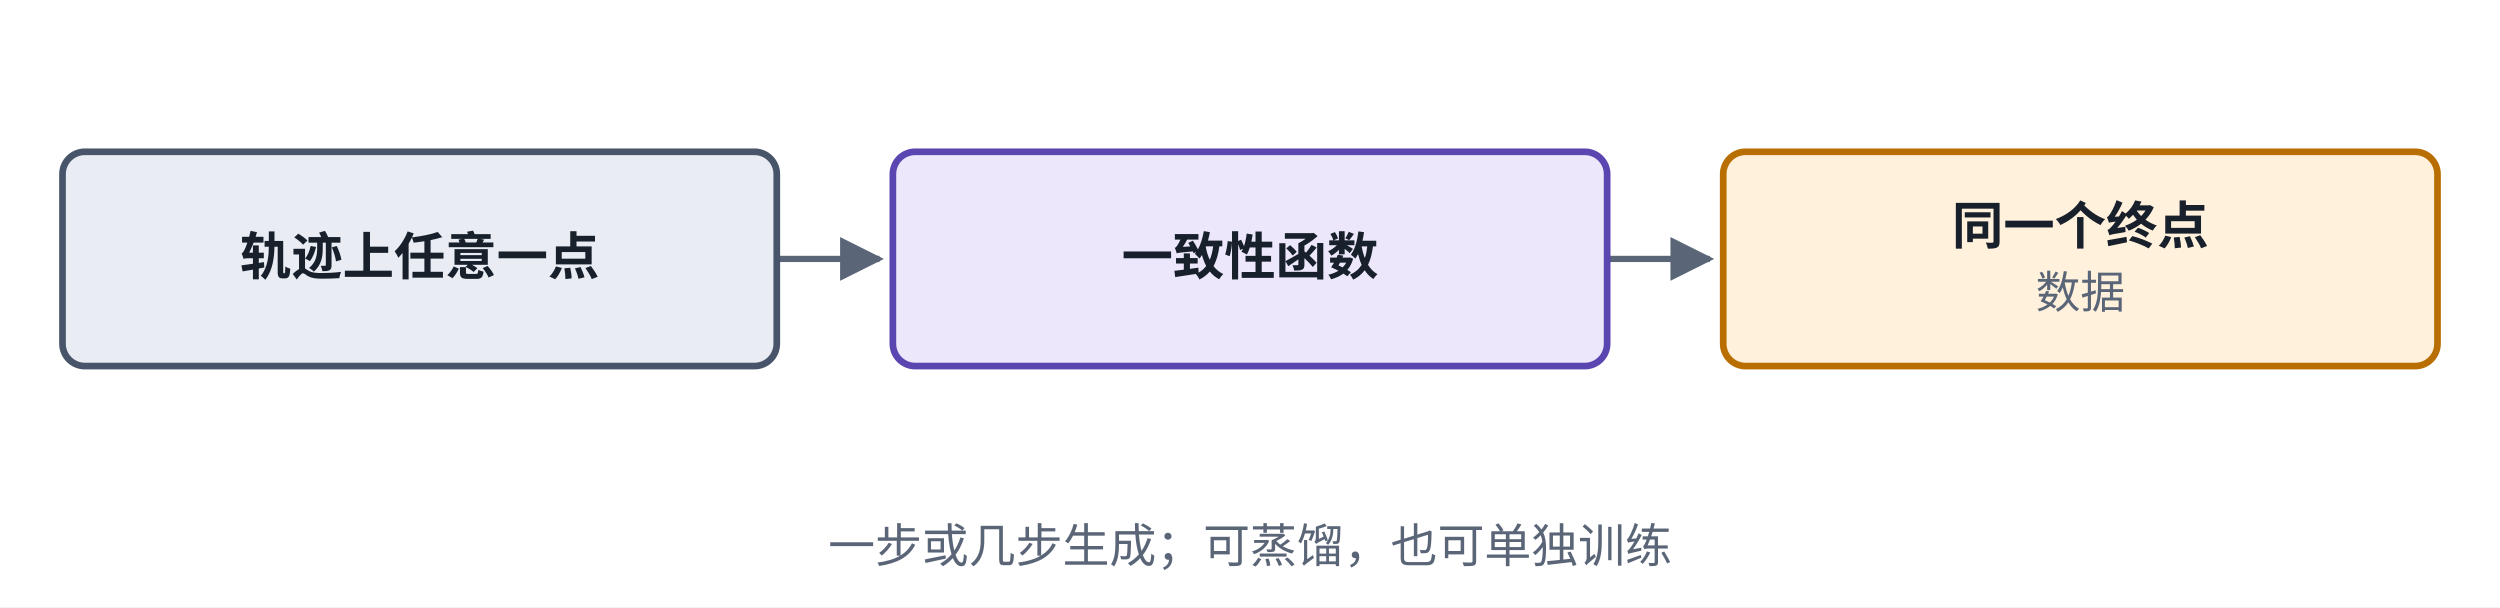
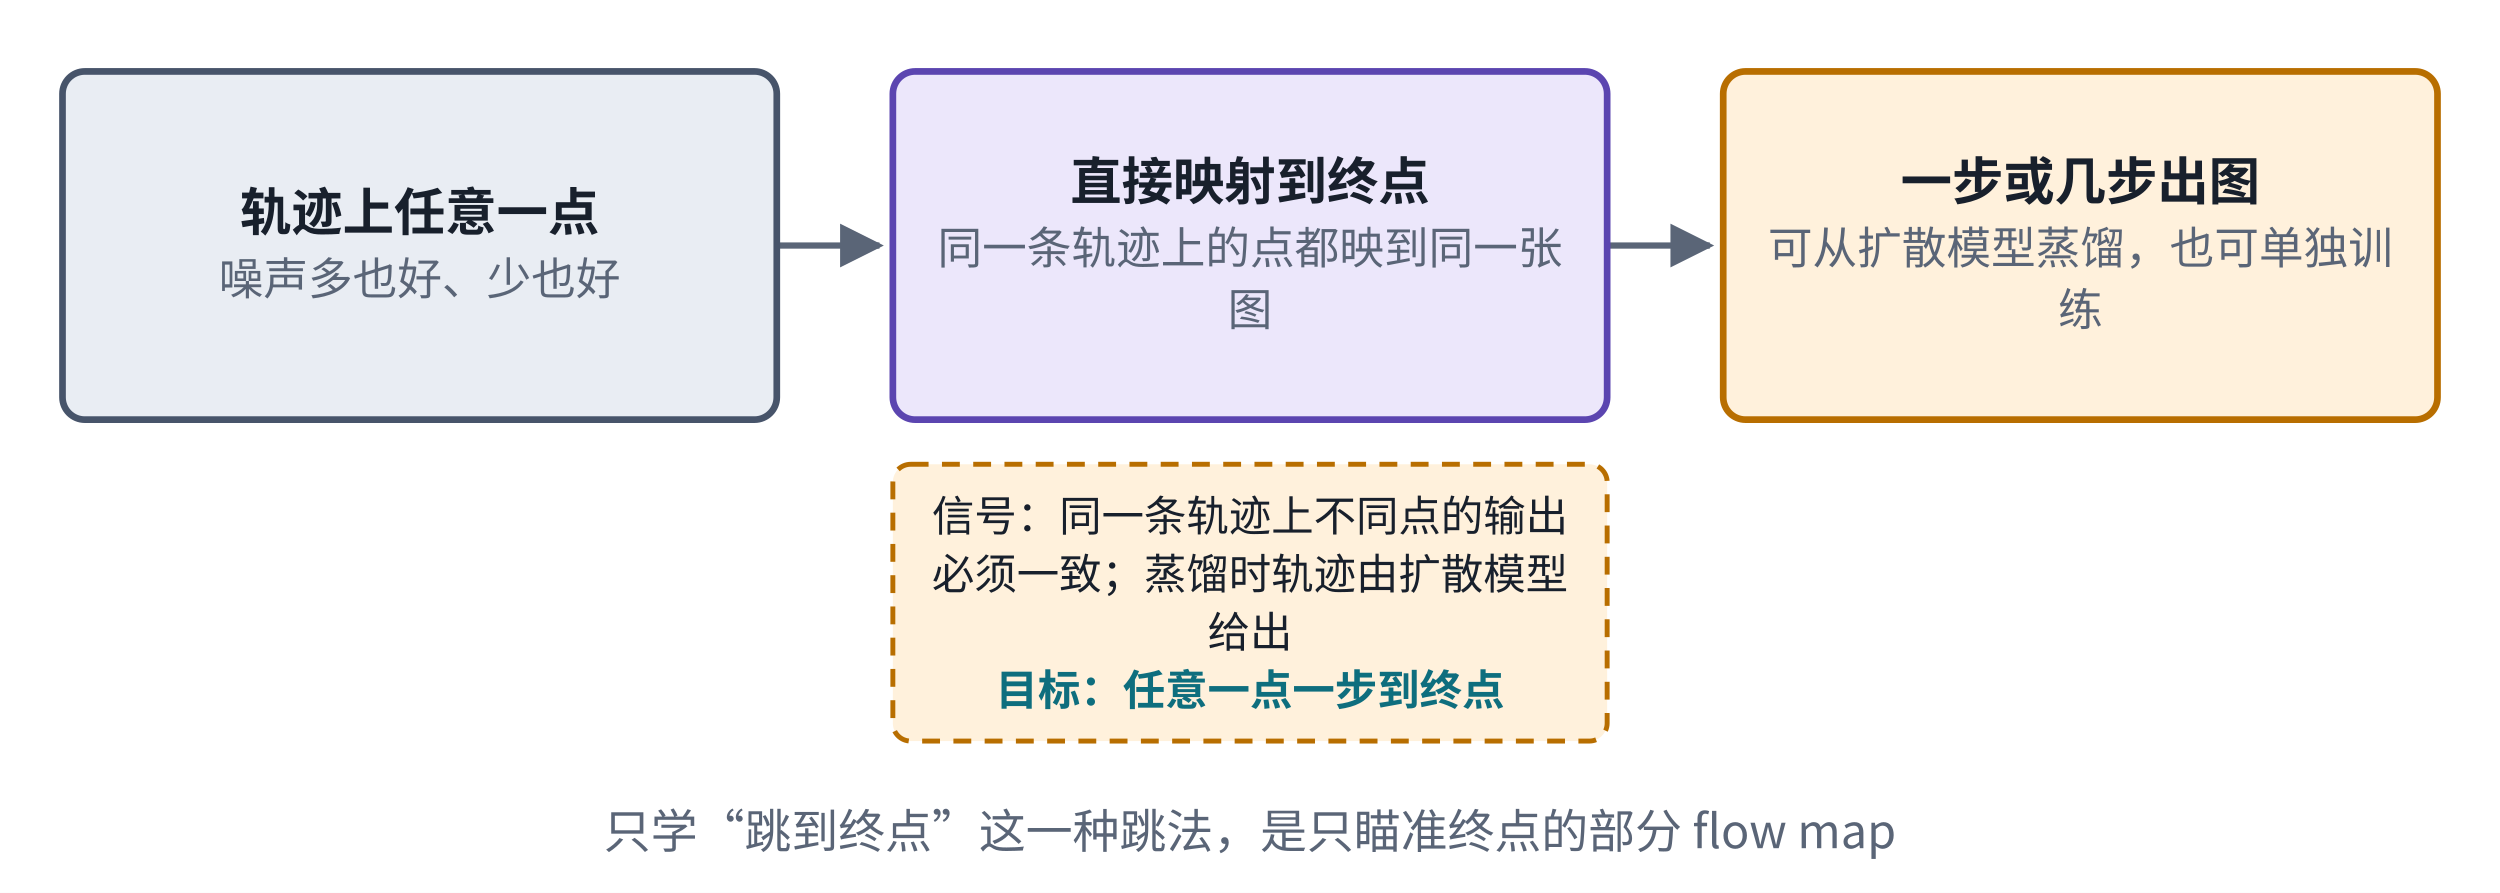
- <svg xmlns="http://www.w3.org/2000/svg" viewBox="0 0 560 136" width="560" height="136" role="img" aria-label="一致性模型结构">
+ <svg xmlns="http://www.w3.org/2000/svg" viewBox="0 0 560 200" width="560" height="200" role="img" aria-label="一致性模型结构">
  <defs>
    <marker id="ah-u16cards2" viewBox="0 0 10 10" refX="9" refY="5" markerWidth="7" markerHeight="7" orient="auto-start-reverse">
      <path d="M0,0 L10,5 L0,10 z" fill="#5A6577" />
    </marker>
  </defs>
-   <rect x="0" y="0" width="560" height="136" fill="#ffffff" />
-   <path d="M174,58 L197,58" fill="none" stroke="#5A6577" stroke-width="1.4" marker-end="url(#ah-u16cards2)" />
-   <path d="M360,58 L383,58" fill="none" stroke="#5A6577" stroke-width="1.4" marker-end="url(#ah-u16cards2)" />
-   <rect x="14" y="34" width="160" height="48" rx="5" fill="#E9EDF3" stroke="#47546A" stroke-width="1.5" />
-   <rect x="200" y="34" width="160" height="48" rx="5" fill="#ECE7FB" stroke="#5B45B0" stroke-width="1.5" />
-   <rect x="386" y="34" width="160" height="48" rx="5" fill="#FFF1DC" stroke="#B86E00" stroke-width="1.5" />
-   <text x="94" y="61.565" text-anchor="middle" font-size="11.5" font-weight="600" fill="#18202C" font-family="PingFang SC, Noto Sans CJK SC, Microsoft YaHei, sans-serif">轨迹上任意一点</text>
-   <text x="280" y="61.565" text-anchor="middle" font-size="11.5" font-weight="600" fill="#18202C" font-family="PingFang SC, Noto Sans CJK SC, Microsoft YaHei, sans-serif">一致性函数</text>
-   <text x="466" y="54.665" text-anchor="middle" font-size="11.5" font-weight="600" fill="#18202C" font-family="PingFang SC, Noto Sans CJK SC, Microsoft YaHei, sans-serif">同一个终点</text>
-   <text x="466" y="69.035" text-anchor="middle" font-size="10" font-weight="400" fill="#5A6577" font-family="PingFang SC, Noto Sans CJK SC, Microsoft YaHei, sans-serif">数据</text>
-   <text x="280" y="126" text-anchor="middle" font-size="10.5" font-weight="500" fill="#5A6577" font-family="PingFang SC, Noto Sans CJK SC, Microsoft YaHei, sans-serif">一步或几步生成；可蒸馏，也可单独训练</text>
+   <rect x="0" y="0" width="560" height="200" fill="#ffffff" />
+   <path d="M174,55 L197,55" fill="none" stroke="#5A6577" stroke-width="1.4" marker-end="url(#ah-u16cards2)" />
+   <path d="M360,55 L383,55" fill="none" stroke="#5A6577" stroke-width="1.4" marker-end="url(#ah-u16cards2)" />
+   <rect x="14" y="16" width="160" height="78" rx="5" fill="#E9EDF3" stroke="#47546A" stroke-width="1.5" />
+   <rect x="200" y="16" width="160" height="78" rx="5" fill="#ECE7FB" stroke="#5B45B0" stroke-width="1.5" />
+   <rect x="386" y="16" width="160" height="78" rx="5" fill="#FFF1DC" stroke="#B86E00" stroke-width="1.5" />
+   <rect x="200" y="104" width="160" height="62" rx="4" fill="#FFF1DC" stroke="#B86E00" stroke-width="1.1" stroke-dasharray="4 3" />
+   <text x="94" y="51.665" text-anchor="middle" font-size="11.5" font-weight="600" fill="#18202C" font-family="PingFang SC, Noto Sans CJK SC, Microsoft YaHei, sans-serif">轨迹上任意一点</text>
+   <text x="94" y="66.035" text-anchor="middle" font-size="10" font-weight="400" fill="#5A6577" font-family="PingFang SC, Noto Sans CJK SC, Microsoft YaHei, sans-serif">噪声多也好、少也好</text>
+   <text x="280" y="44.765" text-anchor="middle" font-size="11.5" font-weight="600" fill="#18202C" font-family="PingFang SC, Noto Sans CJK SC, Microsoft YaHei, sans-serif">直接映射到终点</text>
+   <text x="280" y="59.135" text-anchor="middle" font-size="10" font-weight="400" fill="#5A6577" font-family="PingFang SC, Noto Sans CJK SC, Microsoft YaHei, sans-serif">同一条轨迹上的点都映到同一张</text>
+   <text x="280" y="72.935" text-anchor="middle" font-size="10" font-weight="400" fill="#5A6577" font-family="PingFang SC, Noto Sans CJK SC, Microsoft YaHei, sans-serif">图</text>
+   <text x="466" y="44.765" text-anchor="middle" font-size="11.5" font-weight="600" fill="#18202C" font-family="PingFang SC, Noto Sans CJK SC, Microsoft YaHei, sans-serif">一步或几步出图</text>
+   <text x="466" y="59.135" text-anchor="middle" font-size="10" font-weight="400" fill="#5A6577" font-family="PingFang SC, Noto Sans CJK SC, Microsoft YaHei, sans-serif">可从扩散模型蒸馏，也可单独训</text>
+   <text x="466" y="72.935" text-anchor="middle" font-size="10" font-weight="400" fill="#5A6577" font-family="PingFang SC, Noto Sans CJK SC, Microsoft YaHei, sans-serif">练</text>
+   <text x="280" y="119" text-anchor="middle" font-size="9.5" font-weight="400" fill="#18202C" font-family="PingFang SC, Noto Sans CJK SC, Microsoft YaHei, sans-serif">信号：同一条轨迹上不同点的输出</text>
+   <text x="280" y="132" text-anchor="middle" font-size="9.5" font-weight="400" fill="#18202C" font-family="PingFang SC, Noto Sans CJK SC, Microsoft YaHei, sans-serif">必须一致；蒸馏时轨迹由扩散模型</text>
+   <text x="280" y="145" text-anchor="middle" font-size="9.5" font-weight="400" fill="#18202C" font-family="PingFang SC, Noto Sans CJK SC, Microsoft YaHei, sans-serif">给出</text>
+   <text x="280" y="158" text-anchor="middle" font-size="9.5" font-weight="600" fill="#0E6E7E" font-family="PingFang SC, Noto Sans CJK SC, Microsoft YaHei, sans-serif">目标：任意一点一步到终点</text>
+   <text x="280" y="190" text-anchor="middle" font-size="10.5" font-weight="500" fill="#5A6577" font-family="PingFang SC, Noto Sans CJK SC, Microsoft YaHei, sans-serif">只学“跳到终点”这一种跳法，是只瞄准终点的部分 flow map</text>
</svg>
